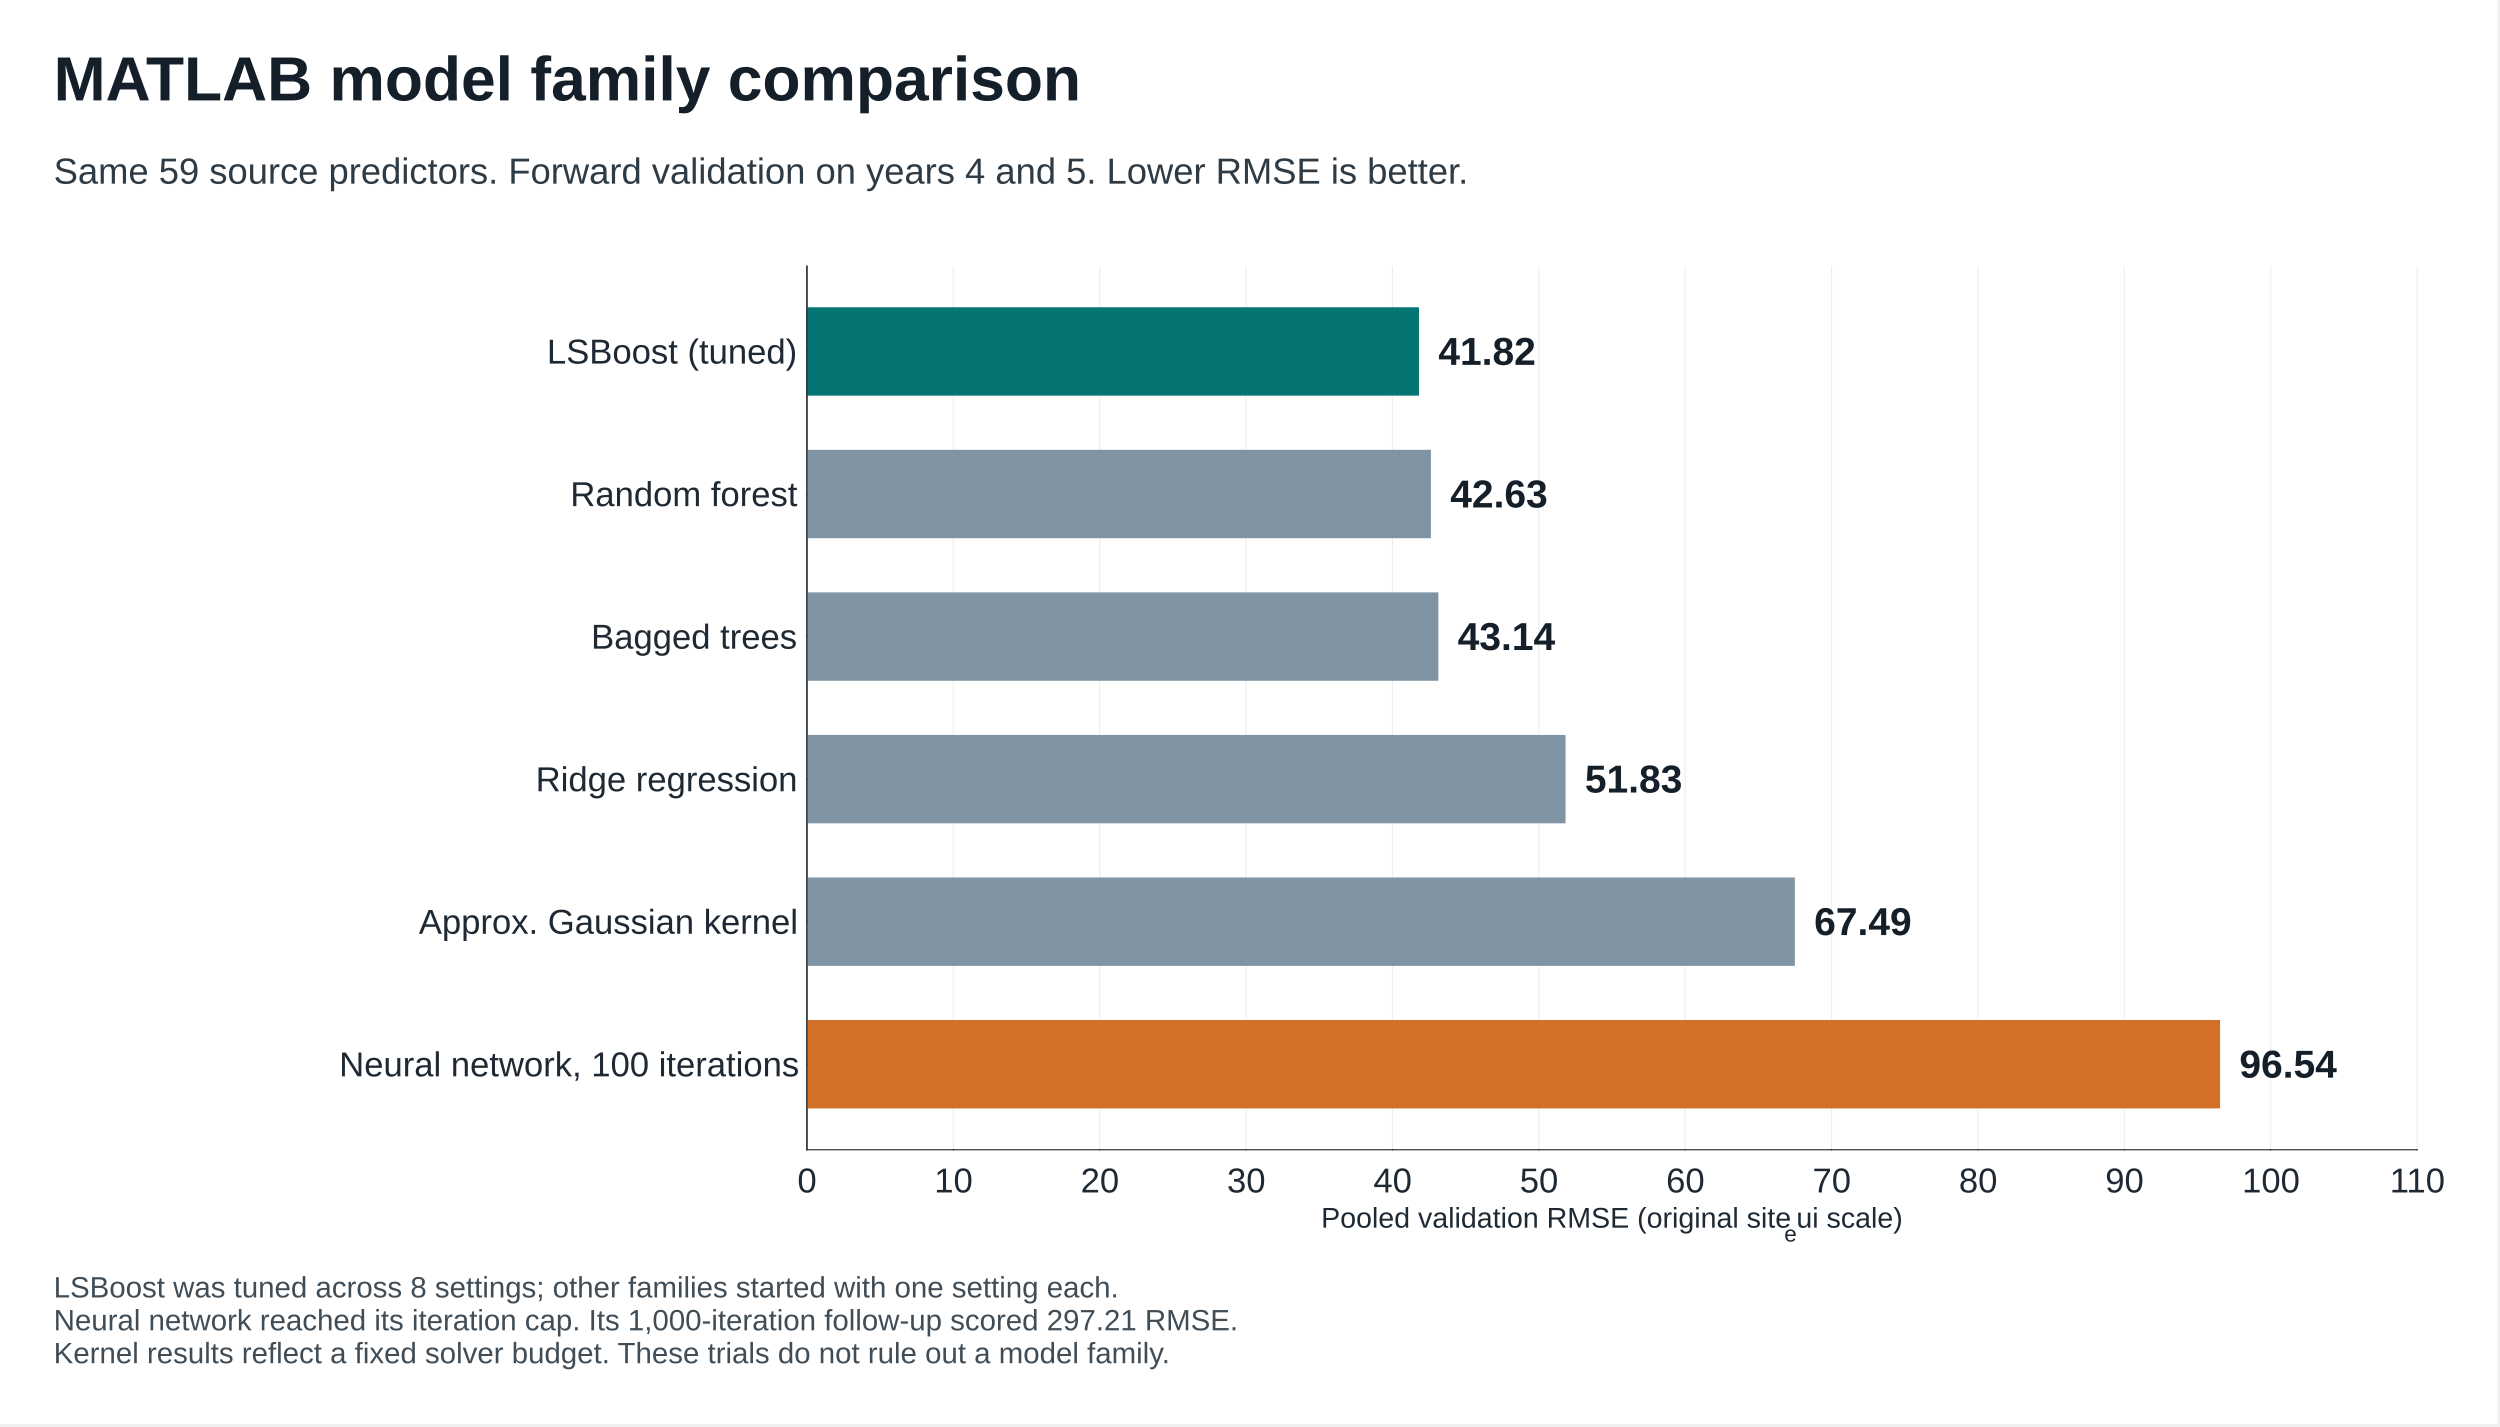
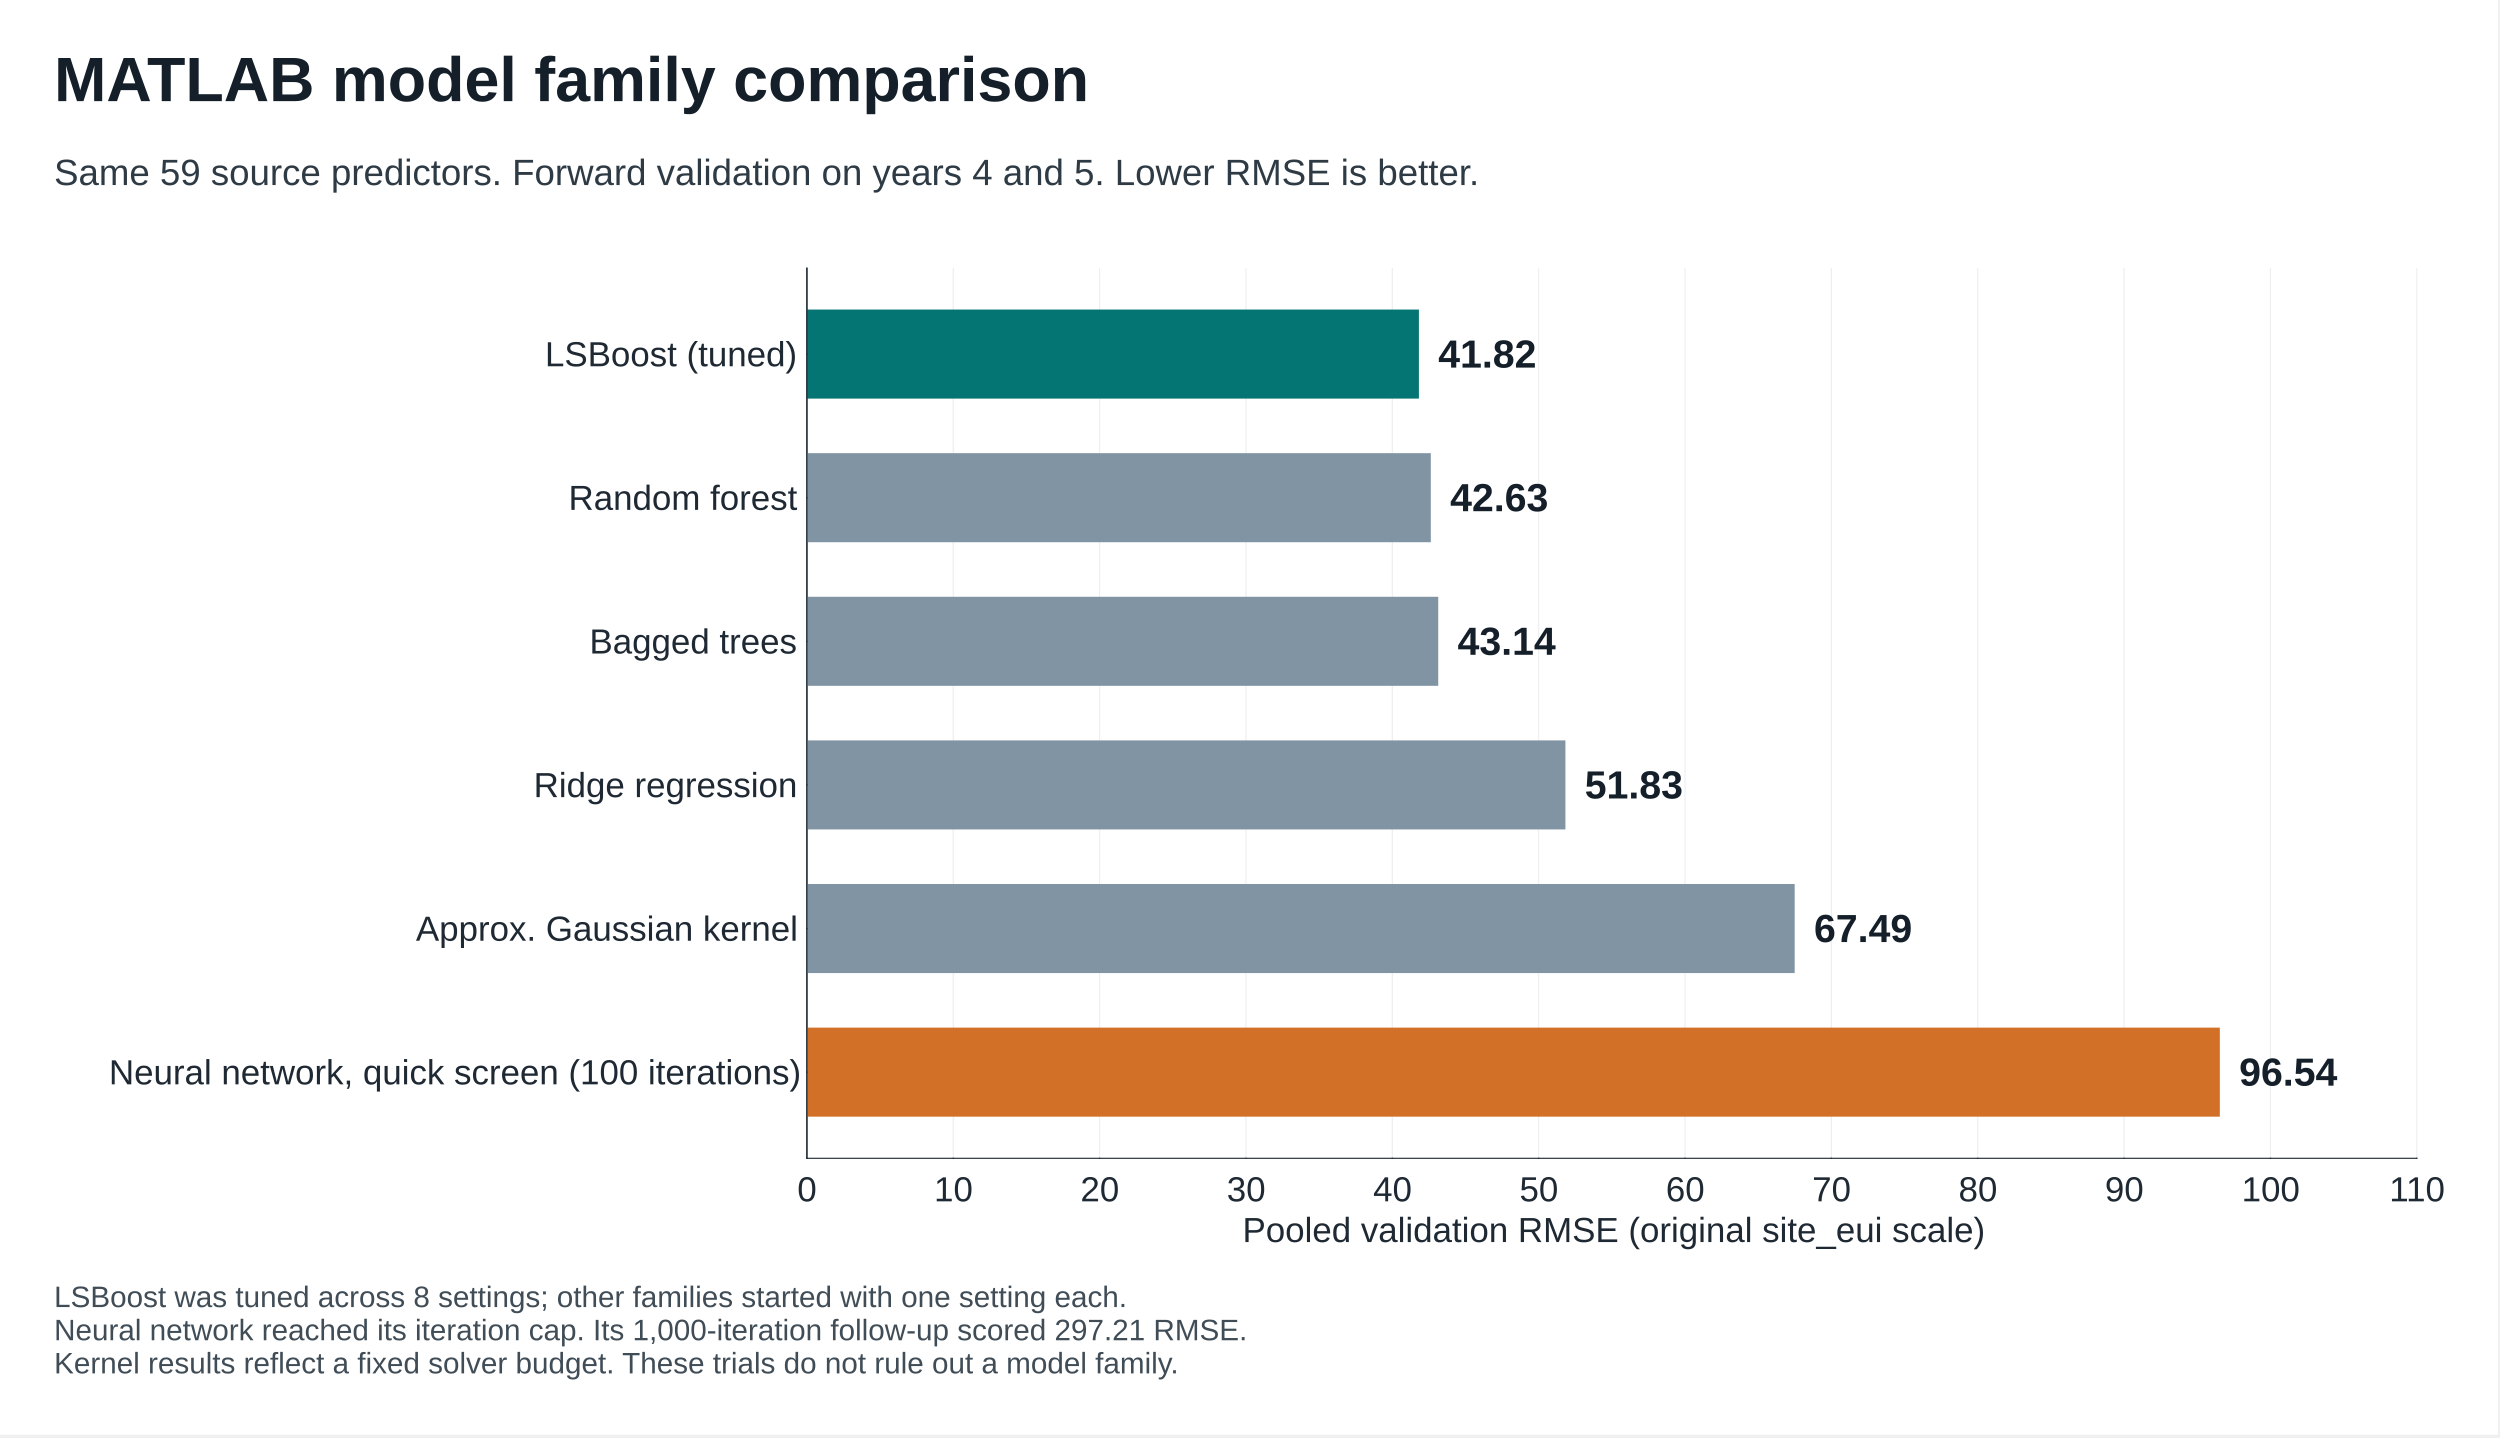
- <svg xmlns="http://www.w3.org/2000/svg" width="382.058mm" height="218.017mm" viewBox="0 0 1083 618" version="1.1">
+ <svg xmlns="http://www.w3.org/2000/svg" width="379.236mm" height="218.017mm" viewBox="0 0 1075 618" version="1.1">
  <defs>
</defs>
  <g fill="none" stroke="black" stroke-width="1" fill-rule="evenodd" stroke-linecap="square" stroke-linejoin="bevel">
-     <g fill="#ffffff" fill-opacity="1" stroke="none" transform="matrix(0.375,0,0,0.375,-34.0625,-3.67502)" font-family="Segoe UI" font-size="9" font-weight="400" font-style="normal">
-       <path vector-effect="none" fill-rule="evenodd" d="M89,8 L2976,8 L2976,1655 L89,1655 L89,8 Z " />
+     <g fill="#ffffff" fill-opacity="1" stroke="none" transform="matrix(0.375,0,0,0.375,-33.6575,-3.67502)" font-family="Segoe UI" font-size="9" font-weight="400" font-style="normal">
+       <path vector-effect="none" fill-rule="evenodd" d="M88,8 L2954,8 L2954,1655 L88,1655 L88,8 Z " />
    </g>
-     <g fill="#ffffff" fill-opacity="1" stroke="none" transform="matrix(3.75e-05,0,0,3.75e-05,-34.0625,-3.67502)" font-family="Segoe UI" font-size="9" font-weight="400" font-style="normal">
-       <path vector-effect="none" fill-rule="evenodd" d="M2.883e+07,3.17e+06 L1.023e+07,3.17e+06 L1.023e+07,1.338e+07 L2.883e+07,1.338e+07 L2.883e+07,3.17e+06 Z " />
+     <g fill="#ffffff" fill-opacity="1" stroke="none" transform="matrix(3.75e-05,0,0,3.75e-05,-33.6575,-3.67502)" font-family="Segoe UI" font-size="9" font-weight="400" font-style="normal">
+       <path vector-effect="none" fill-rule="evenodd" d="M2.861e+07,3.17e+06 L1.015e+07,3.17e+06 L1.015e+07,1.338e+07 L2.861e+07,1.338e+07 L2.861e+07,3.17e+06 Z " />
    </g>
-     <g fill="#73808c" fill-opacity="0.129" stroke="#73808c" stroke-opacity="0.129" stroke-width="1.333" stroke-linecap="butt" stroke-linejoin="round" transform="matrix(0.375,0,0,0.375,-34.0625,-3.67502)" font-family="Segoe UI" font-size="9" font-weight="400" font-style="normal">
-       <polyline fill="none" vector-effect="none" points="1023,1338 1023,317 " />
-       <polyline fill="none" vector-effect="none" points="1192.09,1338 1192.09,317 " />
-       <polyline fill="none" vector-effect="none" points="1361.18,1338 1361.18,317 " />
-       <polyline fill="none" vector-effect="none" points="1530.27,1338 1530.27,317 " />
-       <polyline fill="none" vector-effect="none" points="1699.36,1338 1699.36,317 " />
-       <polyline fill="none" vector-effect="none" points="1868.45,1338 1868.45,317 " />
-       <polyline fill="none" vector-effect="none" points="2037.55,1338 2037.55,317 " />
-       <polyline fill="none" vector-effect="none" points="2206.64,1338 2206.64,317 " />
-       <polyline fill="none" vector-effect="none" points="2375.73,1338 2375.73,317 " />
-       <polyline fill="none" vector-effect="none" points="2544.82,1338 2544.82,317 " />
-       <polyline fill="none" vector-effect="none" points="2713.91,1338 2713.91,317 " />
-       <polyline fill="none" vector-effect="none" points="2883,1338 2883,317 " />
+     <g fill="#73808c" fill-opacity="0.129" stroke="#73808c" stroke-opacity="0.129" stroke-width="1.333" stroke-linecap="butt" stroke-linejoin="round" transform="matrix(0.375,0,0,0.375,-33.6575,-3.67502)" font-family="Segoe UI" font-size="9" font-weight="400" font-style="normal">
+       <polyline fill="none" vector-effect="none" points="1015,1338 1015,317 " />
+       <polyline fill="none" vector-effect="none" points="1182.82,1338 1182.82,317 " />
+       <polyline fill="none" vector-effect="none" points="1350.64,1338 1350.64,317 " />
+       <polyline fill="none" vector-effect="none" points="1518.45,1338 1518.45,317 " />
+       <polyline fill="none" vector-effect="none" points="1686.27,1338 1686.27,317 " />
+       <polyline fill="none" vector-effect="none" points="1854.09,1338 1854.09,317 " />
+       <polyline fill="none" vector-effect="none" points="2021.91,1338 2021.91,317 " />
+       <polyline fill="none" vector-effect="none" points="2189.73,1338 2189.73,317 " />
+       <polyline fill="none" vector-effect="none" points="2357.55,1338 2357.55,317 " />
+       <polyline fill="none" vector-effect="none" points="2525.36,1338 2525.36,317 " />
+       <polyline fill="none" vector-effect="none" points="2693.18,1338 2693.18,317 " />
+       <polyline fill="none" vector-effect="none" points="2861,1338 2861,317 " />
    </g>
-     <g fill="#1f2933" fill-opacity="1" stroke="#1f2933" stroke-opacity="1" stroke-width="1.333" stroke-linecap="butt" stroke-linejoin="round" transform="matrix(0.375,0,0,0.375,-34.0625,-3.67502)" font-family="Segoe UI" font-size="9" font-weight="400" font-style="normal">
-       <polyline fill="none" vector-effect="none" points="1023,1338 1023,317 " />
+     <g fill="#1f2933" fill-opacity="1" stroke="#1f2933" stroke-opacity="1" stroke-width="1.333" stroke-linecap="butt" stroke-linejoin="round" transform="matrix(0.375,0,0,0.375,-33.6575,-3.67502)" font-family="Segoe UI" font-size="9" font-weight="400" font-style="normal">
+       <polyline fill="none" vector-effect="none" points="1015,1338 1015,317 " />
    </g>
-     <g fill="#057573" fill-opacity="1" stroke="none" transform="matrix(3.75e-05,0,0,3.75e-05,-34.0625,-3.67502)" font-family="Segoe UI" font-size="9" font-weight="400" font-style="normal">
-       <path vector-effect="none" fill-rule="evenodd" d="M1.7301e+07,3.64756e+06 L1.023e+07,3.64756e+06 L1.023e+07,4.66856e+06 L1.7301e+07,4.66856e+06 L1.7301e+07,3.64756e+06 Z " />
+     <g fill="#057573" fill-opacity="1" stroke="none" transform="matrix(3.75e-05,0,0,3.75e-05,-33.6575,-3.67502)" font-family="Segoe UI" font-size="9" font-weight="400" font-style="normal">
+       <path vector-effect="none" fill-rule="evenodd" d="M1.71677e+07,3.64756e+06 L1.015e+07,3.64756e+06 L1.015e+07,4.66856e+06 L1.71677e+07,4.66856e+06 L1.71677e+07,3.64756e+06 Z " />
    </g>
-     <g fill="#8094a3" fill-opacity="1" stroke="none" transform="matrix(3.75e-05,0,0,3.75e-05,-34.0625,-3.67502)" font-family="Segoe UI" font-size="9" font-weight="400" font-style="normal">
-       <path vector-effect="none" fill-rule="evenodd" d="M1.74384e+07,5.29434e+06 L1.023e+07,5.29434e+06 L1.023e+07,6.31534e+06 L1.74384e+07,6.31534e+06 L1.74384e+07,5.29434e+06 Z " />
+     <g fill="#8094a3" fill-opacity="1" stroke="none" transform="matrix(3.75e-05,0,0,3.75e-05,-33.6575,-3.67502)" font-family="Segoe UI" font-size="9" font-weight="400" font-style="normal">
+       <path vector-effect="none" fill-rule="evenodd" d="M1.73041e+07,5.29434e+06 L1.015e+07,5.29434e+06 L1.015e+07,6.31534e+06 L1.73041e+07,6.31534e+06 L1.73041e+07,5.29434e+06 Z " />
    </g>
-     <g fill="#8094a3" fill-opacity="1" stroke="none" transform="matrix(3.75e-05,0,0,3.75e-05,-34.0625,-3.67502)" font-family="Segoe UI" font-size="9" font-weight="400" font-style="normal">
-       <path vector-effect="none" fill-rule="evenodd" d="M1.75242e+07,6.94111e+06 L1.023e+07,6.94111e+06 L1.023e+07,7.96211e+06 L1.75242e+07,7.96211e+06 L1.75242e+07,6.94111e+06 Z " />
+     <g fill="#8094a3" fill-opacity="1" stroke="none" transform="matrix(3.75e-05,0,0,3.75e-05,-33.6575,-3.67502)" font-family="Segoe UI" font-size="9" font-weight="400" font-style="normal">
+       <path vector-effect="none" fill-rule="evenodd" d="M1.73893e+07,6.94111e+06 L1.015e+07,6.94111e+06 L1.015e+07,7.96211e+06 L1.73893e+07,7.96211e+06 L1.73893e+07,6.94111e+06 Z " />
    </g>
-     <g fill="#8094a3" fill-opacity="1" stroke="none" transform="matrix(3.75e-05,0,0,3.75e-05,-34.0625,-3.67502)" font-family="Segoe UI" font-size="9" font-weight="400" font-style="normal">
-       <path vector-effect="none" fill-rule="evenodd" d="M1.89937e+07,8.58789e+06 L1.023e+07,8.58789e+06 L1.023e+07,9.60889e+06 L1.89937e+07,9.60889e+06 L1.89937e+07,8.58789e+06 Z " />
+     <g fill="#8094a3" fill-opacity="1" stroke="none" transform="matrix(3.75e-05,0,0,3.75e-05,-33.6575,-3.67502)" font-family="Segoe UI" font-size="9" font-weight="400" font-style="normal">
+       <path vector-effect="none" fill-rule="evenodd" d="M1.88477e+07,8.58789e+06 L1.015e+07,8.58789e+06 L1.015e+07,9.60889e+06 L1.88477e+07,9.60889e+06 L1.88477e+07,8.58789e+06 Z " />
    </g>
-     <g fill="#8094a3" fill-opacity="1" stroke="none" transform="matrix(3.75e-05,0,0,3.75e-05,-34.0625,-3.67502)" font-family="Segoe UI" font-size="9" font-weight="400" font-style="normal">
-       <path vector-effect="none" fill-rule="evenodd" d="M2.16424e+07,1.02347e+07 L1.023e+07,1.02347e+07 L1.023e+07,1.12557e+07 L2.16424e+07,1.12557e+07 L2.16424e+07,1.02347e+07 Z " />
+     <g fill="#8094a3" fill-opacity="1" stroke="none" transform="matrix(3.75e-05,0,0,3.75e-05,-33.6575,-3.67502)" font-family="Segoe UI" font-size="9" font-weight="400" font-style="normal">
+       <path vector-effect="none" fill-rule="evenodd" d="M2.14765e+07,1.02347e+07 L1.015e+07,1.02347e+07 L1.015e+07,1.12557e+07 L2.14765e+07,1.12557e+07 L2.14765e+07,1.02347e+07 Z " />
    </g>
-     <g fill="#d17026" fill-opacity="1" stroke="none" transform="matrix(3.75e-05,0,0,3.75e-05,-34.0625,-3.67502)" font-family="Segoe UI" font-size="9" font-weight="400" font-style="normal">
-       <path vector-effect="none" fill-rule="evenodd" d="M2.65545e+07,1.18814e+07 L1.023e+07,1.18814e+07 L1.023e+07,1.29024e+07 L2.65545e+07,1.29024e+07 L2.65545e+07,1.18814e+07 Z " />
+     <g fill="#d17026" fill-opacity="1" stroke="none" transform="matrix(3.75e-05,0,0,3.75e-05,-33.6575,-3.67502)" font-family="Segoe UI" font-size="9" font-weight="400" font-style="normal">
+       <path vector-effect="none" fill-rule="evenodd" d="M2.63516e+07,1.18814e+07 L1.015e+07,1.18814e+07 L1.015e+07,1.29024e+07 L2.63516e+07,1.29024e+07 L2.63516e+07,1.18814e+07 Z " />
    </g>
-     <g fill="#141f29" fill-opacity="1" stroke="#141f29" stroke-opacity="1" stroke-width="1" stroke-linecap="square" stroke-linejoin="bevel" transform="matrix(0.375,0,0,0.375,623.093,158.065)" font-family="Arial" font-size="45" font-weight="700" font-style="normal">
+     <g fill="#141f29" fill-opacity="1" stroke="#141f29" stroke-opacity="1" stroke-width="1" stroke-linecap="square" stroke-linejoin="bevel" transform="matrix(0.375,0,0,0.375,618.44,158.065)" font-family="Arial" font-size="45" font-weight="700" font-style="normal">
      <text fill="#141f29" fill-opacity="1" stroke="none" xml:space="preserve" x="0" y="0" font-family="Arial" font-size="45" font-weight="700" font-style="normal">41.82</text>
    </g>
-     <g fill="#141f29" fill-opacity="1" stroke="#141f29" stroke-opacity="1" stroke-width="1" stroke-linecap="square" stroke-linejoin="bevel" transform="matrix(0.375,0,0,0.375,628.247,219.819)" font-family="Arial" font-size="45" font-weight="700" font-style="normal">
+     <g fill="#141f29" fill-opacity="1" stroke="#141f29" stroke-opacity="1" stroke-width="1" stroke-linecap="square" stroke-linejoin="bevel" transform="matrix(0.375,0,0,0.375,623.554,219.819)" font-family="Arial" font-size="45" font-weight="700" font-style="normal">
      <text fill="#141f29" fill-opacity="1" stroke="none" xml:space="preserve" x="0" y="0" font-family="Arial" font-size="45" font-weight="700" font-style="normal">42.63</text>
    </g>
-     <g fill="#141f29" fill-opacity="1" stroke="#141f29" stroke-opacity="1" stroke-width="1" stroke-linecap="square" stroke-linejoin="bevel" transform="matrix(0.375,0,0,0.375,631.465,281.573)" font-family="Arial" font-size="45" font-weight="700" font-style="normal">
+     <g fill="#141f29" fill-opacity="1" stroke="#141f29" stroke-opacity="1" stroke-width="1" stroke-linecap="square" stroke-linejoin="bevel" transform="matrix(0.375,0,0,0.375,626.748,281.573)" font-family="Arial" font-size="45" font-weight="700" font-style="normal">
      <text fill="#141f29" fill-opacity="1" stroke="none" xml:space="preserve" x="0" y="0" font-family="Arial" font-size="45" font-weight="700" font-style="normal">43.14</text>
    </g>
-     <g fill="#141f29" fill-opacity="1" stroke="#141f29" stroke-opacity="1" stroke-width="1" stroke-linecap="square" stroke-linejoin="bevel" transform="matrix(0.375,0,0,0.375,686.569,343.327)" font-family="Arial" font-size="45" font-weight="700" font-style="normal">
+     <g fill="#141f29" fill-opacity="1" stroke="#141f29" stroke-opacity="1" stroke-width="1" stroke-linecap="square" stroke-linejoin="bevel" transform="matrix(0.375,0,0,0.375,681.438,343.327)" font-family="Arial" font-size="45" font-weight="700" font-style="normal">
      <text fill="#141f29" fill-opacity="1" stroke="none" xml:space="preserve" x="0" y="0" font-family="Arial" font-size="45" font-weight="700" font-style="normal">51.83</text>
    </g>
-     <g fill="#141f29" fill-opacity="1" stroke="#141f29" stroke-opacity="1" stroke-width="1" stroke-linecap="square" stroke-linejoin="bevel" transform="matrix(0.375,0,0,0.375,785.897,405.081)" font-family="Arial" font-size="45" font-weight="700" font-style="normal">
+     <g fill="#141f29" fill-opacity="1" stroke="#141f29" stroke-opacity="1" stroke-width="1" stroke-linecap="square" stroke-linejoin="bevel" transform="matrix(0.375,0,0,0.375,780.017,405.081)" font-family="Arial" font-size="45" font-weight="700" font-style="normal">
      <text fill="#141f29" fill-opacity="1" stroke="none" xml:space="preserve" x="0" y="0" font-family="Arial" font-size="45" font-weight="700" font-style="normal">67.49</text>
    </g>
-     <g fill="#141f29" fill-opacity="1" stroke="#141f29" stroke-opacity="1" stroke-width="1" stroke-linecap="square" stroke-linejoin="bevel" transform="matrix(0.375,0,0,0.375,970.101,466.835)" font-family="Arial" font-size="45" font-weight="700" font-style="normal">
+     <g fill="#141f29" fill-opacity="1" stroke="#141f29" stroke-opacity="1" stroke-width="1" stroke-linecap="square" stroke-linejoin="bevel" transform="matrix(0.375,0,0,0.375,962.835,466.835)" font-family="Arial" font-size="45" font-weight="700" font-style="normal">
      <text fill="#141f29" fill-opacity="1" stroke="none" xml:space="preserve" x="0" y="0" font-family="Arial" font-size="45" font-weight="700" font-style="normal">96.54</text>
    </g>
-     <g fill="#1f2933" fill-opacity="1" stroke="#1f2933" stroke-opacity="1" stroke-width="1" stroke-linecap="square" stroke-linejoin="bevel" transform="matrix(0.375,0,0,0.375,572.312,531.825)" font-family="Arial" font-size="33" font-weight="400" font-style="normal">
-       <text fill="#1f2933" fill-opacity="1" stroke="none" xml:space="preserve" x="0" y="0" font-family="Arial" font-size="33" font-weight="400" font-style="normal">Pooled validation RMSE (original site</text>
+     <g fill="#1f2933" fill-opacity="1" stroke="#1f2933" stroke-opacity="1" stroke-width="1" stroke-linecap="square" stroke-linejoin="bevel" transform="matrix(0.375,0,0,0.375,534.28,534.075)" font-family="Arial" font-size="40" font-weight="400" font-style="normal">
+       <text fill="#1f2933" fill-opacity="1" stroke="none" xml:space="preserve" x="0" y="0" font-family="Arial" font-size="40" font-weight="400" font-style="normal">Pooled validation RMSE (original site_eui scale)</text>
    </g>
-     <g fill="#1f2933" fill-opacity="1" stroke="#1f2933" stroke-opacity="1" stroke-width="1" stroke-linecap="square" stroke-linejoin="bevel" transform="matrix(0.375,0,0,0.375,772.937,537.825)" font-family="Arial" font-size="26" font-weight="400" font-style="normal">
-       <text fill="#1f2933" fill-opacity="1" stroke="none" xml:space="preserve" x="0" y="0" font-family="Arial" font-size="26" font-weight="400" font-style="normal">e</text>
+     <g fill="#1f2933" fill-opacity="1" stroke="#1f2933" stroke-opacity="1" stroke-width="1.333" stroke-linecap="square" stroke-linejoin="round" transform="matrix(0.375,0,0,0.375,-33.6575,-3.67502)" font-family="Arial" font-size="40" font-weight="400" font-style="normal">
+       <polyline fill="none" vector-effect="none" points="1015,1338 2861,1338 " />
    </g>
-     <g fill="#1f2933" fill-opacity="1" stroke="#1f2933" stroke-opacity="1" stroke-width="1" stroke-linecap="square" stroke-linejoin="bevel" transform="matrix(0.375,0,0,0.375,778.187,531.825)" font-family="Arial" font-size="33" font-weight="400" font-style="normal">
-       <text fill="#1f2933" fill-opacity="1" stroke="none" xml:space="preserve" x="0" y="0" font-family="Arial" font-size="33" font-weight="400" font-style="normal">ui scale)</text>
+     <g fill="#1f2933" fill-opacity="1" stroke="none" transform="matrix(0.375,0,0,0.375,-33.6575,-3.67502)" font-family="Arial" font-size="40" font-weight="400" font-style="normal">
+       <path vector-effect="none" fill-rule="evenodd" d="M1014.33,1337.33 L1015.67,1337.33 L1015.67,1338.67 L1014.33,1338.67 L1014.33,1337.33 Z " />
    </g>
-     <g fill="#1f2933" fill-opacity="1" stroke="#1f2933" stroke-opacity="1" stroke-width="1.333" stroke-linecap="square" stroke-linejoin="round" transform="matrix(0.375,0,0,0.375,-34.0625,-3.67502)" font-family="Arial" font-size="33" font-weight="400" font-style="normal">
-       <polyline fill="none" vector-effect="none" points="1023,1338 2883,1338 " />
+     <g fill="#1f2933" fill-opacity="1" stroke="none" transform="matrix(0.375,0,0,0.375,-33.6575,-3.67502)" font-family="Arial" font-size="40" font-weight="400" font-style="normal">
+       <path vector-effect="none" fill-rule="evenodd" d="M1182.15,1337.33 L1183.48,1337.33 L1183.48,1338.67 L1182.15,1338.67 L1182.15,1337.33 Z " />
    </g>
-     <g fill="#1f2933" fill-opacity="1" stroke="none" transform="matrix(0.375,0,0,0.375,-34.0625,-3.67502)" font-family="Arial" font-size="33" font-weight="400" font-style="normal">
-       <path vector-effect="none" fill-rule="evenodd" d="M1022.33,1337.33 L1023.67,1337.33 L1023.67,1338.67 L1022.33,1338.67 L1022.33,1337.33 Z " />
+     <g fill="#1f2933" fill-opacity="1" stroke="none" transform="matrix(0.375,0,0,0.375,-33.6575,-3.67502)" font-family="Arial" font-size="40" font-weight="400" font-style="normal">
+       <path vector-effect="none" fill-rule="evenodd" d="M1349.97,1337.33 L1351.3,1337.33 L1351.3,1338.67 L1349.97,1338.67 L1349.97,1337.33 Z " />
    </g>
-     <g fill="#1f2933" fill-opacity="1" stroke="none" transform="matrix(0.375,0,0,0.375,-34.0625,-3.67502)" font-family="Arial" font-size="33" font-weight="400" font-style="normal">
-       <path vector-effect="none" fill-rule="evenodd" d="M1191.42,1337.33 L1192.76,1337.33 L1192.76,1338.67 L1191.42,1338.67 L1191.42,1337.33 Z " />
+     <g fill="#1f2933" fill-opacity="1" stroke="none" transform="matrix(0.375,0,0,0.375,-33.6575,-3.67502)" font-family="Arial" font-size="40" font-weight="400" font-style="normal">
+       <path vector-effect="none" fill-rule="evenodd" d="M1517.79,1337.33 L1519.12,1337.33 L1519.12,1338.67 L1517.79,1338.67 L1517.79,1337.33 Z " />
    </g>
-     <g fill="#1f2933" fill-opacity="1" stroke="none" transform="matrix(0.375,0,0,0.375,-34.0625,-3.67502)" font-family="Arial" font-size="33" font-weight="400" font-style="normal">
-       <path vector-effect="none" fill-rule="evenodd" d="M1360.52,1337.33 L1361.85,1337.33 L1361.85,1338.67 L1360.52,1338.67 L1360.52,1337.33 Z " />
+     <g fill="#1f2933" fill-opacity="1" stroke="none" transform="matrix(0.375,0,0,0.375,-33.6575,-3.67502)" font-family="Arial" font-size="40" font-weight="400" font-style="normal">
+       <path vector-effect="none" fill-rule="evenodd" d="M1685.61,1337.33 L1686.94,1337.33 L1686.94,1338.67 L1685.61,1338.67 L1685.61,1337.33 Z " />
    </g>
-     <g fill="#1f2933" fill-opacity="1" stroke="none" transform="matrix(0.375,0,0,0.375,-34.0625,-3.67502)" font-family="Arial" font-size="33" font-weight="400" font-style="normal">
-       <path vector-effect="none" fill-rule="evenodd" d="M1529.61,1337.33 L1530.94,1337.33 L1530.94,1338.67 L1529.61,1338.67 L1529.61,1337.33 Z " />
+     <g fill="#1f2933" fill-opacity="1" stroke="none" transform="matrix(0.375,0,0,0.375,-33.6575,-3.67502)" font-family="Arial" font-size="40" font-weight="400" font-style="normal">
+       <path vector-effect="none" fill-rule="evenodd" d="M1853.42,1337.33 L1854.76,1337.33 L1854.76,1338.67 L1853.42,1338.67 L1853.42,1337.33 Z " />
    </g>
-     <g fill="#1f2933" fill-opacity="1" stroke="none" transform="matrix(0.375,0,0,0.375,-34.0625,-3.67502)" font-family="Arial" font-size="33" font-weight="400" font-style="normal">
-       <path vector-effect="none" fill-rule="evenodd" d="M1698.7,1337.33 L1700.03,1337.33 L1700.03,1338.67 L1698.7,1338.67 L1698.7,1337.33 Z " />
+     <g fill="#1f2933" fill-opacity="1" stroke="none" transform="matrix(0.375,0,0,0.375,-33.6575,-3.67502)" font-family="Arial" font-size="40" font-weight="400" font-style="normal">
+       <path vector-effect="none" fill-rule="evenodd" d="M2021.24,1337.33 L2022.58,1337.33 L2022.58,1338.67 L2021.24,1338.67 L2021.24,1337.33 Z " />
    </g>
-     <g fill="#1f2933" fill-opacity="1" stroke="none" transform="matrix(0.375,0,0,0.375,-34.0625,-3.67502)" font-family="Arial" font-size="33" font-weight="400" font-style="normal">
-       <path vector-effect="none" fill-rule="evenodd" d="M1867.79,1337.33 L1869.12,1337.33 L1869.12,1338.67 L1867.79,1338.67 L1867.79,1337.33 Z " />
+     <g fill="#1f2933" fill-opacity="1" stroke="none" transform="matrix(0.375,0,0,0.375,-33.6575,-3.67502)" font-family="Arial" font-size="40" font-weight="400" font-style="normal">
+       <path vector-effect="none" fill-rule="evenodd" d="M2189.06,1337.33 L2190.39,1337.33 L2190.39,1338.67 L2189.06,1338.67 L2189.06,1337.33 Z " />
    </g>
-     <g fill="#1f2933" fill-opacity="1" stroke="none" transform="matrix(0.375,0,0,0.375,-34.0625,-3.67502)" font-family="Arial" font-size="33" font-weight="400" font-style="normal">
-       <path vector-effect="none" fill-rule="evenodd" d="M2036.88,1337.33 L2038.21,1337.33 L2038.21,1338.67 L2036.88,1338.67 L2036.88,1337.33 Z " />
+     <g fill="#1f2933" fill-opacity="1" stroke="none" transform="matrix(0.375,0,0,0.375,-33.6575,-3.67502)" font-family="Arial" font-size="40" font-weight="400" font-style="normal">
+       <path vector-effect="none" fill-rule="evenodd" d="M2356.88,1337.33 L2358.21,1337.33 L2358.21,1338.67 L2356.88,1338.67 L2356.88,1337.33 Z " />
    </g>
-     <g fill="#1f2933" fill-opacity="1" stroke="none" transform="matrix(0.375,0,0,0.375,-34.0625,-3.67502)" font-family="Arial" font-size="33" font-weight="400" font-style="normal">
-       <path vector-effect="none" fill-rule="evenodd" d="M2205.97,1337.33 L2207.3,1337.33 L2207.3,1338.67 L2205.97,1338.67 L2205.97,1337.33 Z " />
+     <g fill="#1f2933" fill-opacity="1" stroke="none" transform="matrix(0.375,0,0,0.375,-33.6575,-3.67502)" font-family="Arial" font-size="40" font-weight="400" font-style="normal">
+       <path vector-effect="none" fill-rule="evenodd" d="M2524.7,1337.33 L2526.03,1337.33 L2526.03,1338.67 L2524.7,1338.67 L2524.7,1337.33 Z " />
    </g>
-     <g fill="#1f2933" fill-opacity="1" stroke="none" transform="matrix(0.375,0,0,0.375,-34.0625,-3.67502)" font-family="Arial" font-size="33" font-weight="400" font-style="normal">
-       <path vector-effect="none" fill-rule="evenodd" d="M2375.06,1337.33 L2376.39,1337.33 L2376.39,1338.67 L2375.06,1338.67 L2375.06,1337.33 Z " />
+     <g fill="#1f2933" fill-opacity="1" stroke="none" transform="matrix(0.375,0,0,0.375,-33.6575,-3.67502)" font-family="Arial" font-size="40" font-weight="400" font-style="normal">
+       <path vector-effect="none" fill-rule="evenodd" d="M2692.52,1337.33 L2693.85,1337.33 L2693.85,1338.67 L2692.52,1338.67 L2692.52,1337.33 Z " />
    </g>
-     <g fill="#1f2933" fill-opacity="1" stroke="none" transform="matrix(0.375,0,0,0.375,-34.0625,-3.67502)" font-family="Arial" font-size="33" font-weight="400" font-style="normal">
-       <path vector-effect="none" fill-rule="evenodd" d="M2544.15,1337.33 L2545.48,1337.33 L2545.48,1338.67 L2544.15,1338.67 L2544.15,1337.33 Z " />
+     <g fill="#1f2933" fill-opacity="1" stroke="none" transform="matrix(0.375,0,0,0.375,-33.6575,-3.67502)" font-family="Arial" font-size="40" font-weight="400" font-style="normal">
+       <path vector-effect="none" fill-rule="evenodd" d="M2860.33,1337.33 L2861.67,1337.33 L2861.67,1338.67 L2860.33,1338.67 L2860.33,1337.33 Z " />
    </g>
-     <g fill="#1f2933" fill-opacity="1" stroke="none" transform="matrix(0.375,0,0,0.375,-34.0625,-3.67502)" font-family="Arial" font-size="33" font-weight="400" font-style="normal">
-       <path vector-effect="none" fill-rule="evenodd" d="M2713.24,1337.33 L2714.58,1337.33 L2714.58,1338.67 L2713.24,1338.67 L2713.24,1337.33 Z " />
-     </g>
-     <g fill="#1f2933" fill-opacity="1" stroke="none" transform="matrix(0.375,0,0,0.375,-34.0625,-3.67502)" font-family="Arial" font-size="33" font-weight="400" font-style="normal">
-       <path vector-effect="none" fill-rule="evenodd" d="M2882.33,1337.33 L2883.67,1337.33 L2883.67,1338.67 L2882.33,1338.67 L2882.33,1337.33 Z " />
-     </g>
-     <g fill="#1f2933" fill-opacity="1" stroke="#1f2933" stroke-opacity="1" stroke-width="1" stroke-linecap="square" stroke-linejoin="bevel" transform="matrix(0.375,0,0,0.375,345.437,516.575)" font-family="Arial" font-size="40" font-weight="400" font-style="normal">
+     <g fill="#1f2933" fill-opacity="1" stroke="#1f2933" stroke-opacity="1" stroke-width="1" stroke-linecap="square" stroke-linejoin="bevel" transform="matrix(0.375,0,0,0.375,342.842,516.575)" font-family="Arial" font-size="40" font-weight="400" font-style="normal">
      <text fill="#1f2933" fill-opacity="1" stroke="none" xml:space="preserve" x="0" y="0" font-family="Arial" font-size="40" font-weight="400" font-style="normal">0</text>
    </g>
-     <g fill="#1f2933" fill-opacity="1" stroke="#1f2933" stroke-opacity="1" stroke-width="1" stroke-linecap="square" stroke-linejoin="bevel" transform="matrix(0.375,0,0,0.375,404.722,516.575)" font-family="Arial" font-size="40" font-weight="400" font-style="normal">
+     <g fill="#1f2933" fill-opacity="1" stroke="#1f2933" stroke-opacity="1" stroke-width="1" stroke-linecap="square" stroke-linejoin="bevel" transform="matrix(0.375,0,0,0.375,401.649,516.575)" font-family="Arial" font-size="40" font-weight="400" font-style="normal">
      <text fill="#1f2933" fill-opacity="1" stroke="none" xml:space="preserve" x="0" y="0" font-family="Arial" font-size="40" font-weight="400" font-style="normal">10</text>
    </g>
-     <g fill="#1f2933" fill-opacity="1" stroke="#1f2933" stroke-opacity="1" stroke-width="1" stroke-linecap="square" stroke-linejoin="bevel" transform="matrix(0.375,0,0,0.375,468.131,516.575)" font-family="Arial" font-size="40" font-weight="400" font-style="normal">
+     <g fill="#1f2933" fill-opacity="1" stroke="#1f2933" stroke-opacity="1" stroke-width="1" stroke-linecap="square" stroke-linejoin="bevel" transform="matrix(0.375,0,0,0.375,464.581,516.575)" font-family="Arial" font-size="40" font-weight="400" font-style="normal">
      <text fill="#1f2933" fill-opacity="1" stroke="none" xml:space="preserve" x="0" y="0" font-family="Arial" font-size="40" font-weight="400" font-style="normal">20</text>
    </g>
-     <g fill="#1f2933" fill-opacity="1" stroke="#1f2933" stroke-opacity="1" stroke-width="1" stroke-linecap="square" stroke-linejoin="bevel" transform="matrix(0.375,0,0,0.375,531.54,516.575)" font-family="Arial" font-size="40" font-weight="400" font-style="normal">
+     <g fill="#1f2933" fill-opacity="1" stroke="#1f2933" stroke-opacity="1" stroke-width="1" stroke-linecap="square" stroke-linejoin="bevel" transform="matrix(0.375,0,0,0.375,527.513,516.575)" font-family="Arial" font-size="40" font-weight="400" font-style="normal">
      <text fill="#1f2933" fill-opacity="1" stroke="none" xml:space="preserve" x="0" y="0" font-family="Arial" font-size="40" font-weight="400" font-style="normal">30</text>
    </g>
-     <g fill="#1f2933" fill-opacity="1" stroke="#1f2933" stroke-opacity="1" stroke-width="1" stroke-linecap="square" stroke-linejoin="bevel" transform="matrix(0.375,0,0,0.375,594.949,516.575)" font-family="Arial" font-size="40" font-weight="400" font-style="normal">
+     <g fill="#1f2933" fill-opacity="1" stroke="#1f2933" stroke-opacity="1" stroke-width="1" stroke-linecap="square" stroke-linejoin="bevel" transform="matrix(0.375,0,0,0.375,590.445,516.575)" font-family="Arial" font-size="40" font-weight="400" font-style="normal">
      <text fill="#1f2933" fill-opacity="1" stroke="none" xml:space="preserve" x="0" y="0" font-family="Arial" font-size="40" font-weight="400" font-style="normal">40</text>
    </g>
-     <g fill="#1f2933" fill-opacity="1" stroke="#1f2933" stroke-opacity="1" stroke-width="1" stroke-linecap="square" stroke-linejoin="bevel" transform="matrix(0.375,0,0,0.375,658.358,516.575)" font-family="Arial" font-size="40" font-weight="400" font-style="normal">
+     <g fill="#1f2933" fill-opacity="1" stroke="#1f2933" stroke-opacity="1" stroke-width="1" stroke-linecap="square" stroke-linejoin="bevel" transform="matrix(0.375,0,0,0.375,653.377,516.575)" font-family="Arial" font-size="40" font-weight="400" font-style="normal">
      <text fill="#1f2933" fill-opacity="1" stroke="none" xml:space="preserve" x="0" y="0" font-family="Arial" font-size="40" font-weight="400" font-style="normal">50</text>
    </g>
-     <g fill="#1f2933" fill-opacity="1" stroke="#1f2933" stroke-opacity="1" stroke-width="1" stroke-linecap="square" stroke-linejoin="bevel" transform="matrix(0.375,0,0,0.375,721.767,516.575)" font-family="Arial" font-size="40" font-weight="400" font-style="normal">
+     <g fill="#1f2933" fill-opacity="1" stroke="#1f2933" stroke-opacity="1" stroke-width="1" stroke-linecap="square" stroke-linejoin="bevel" transform="matrix(0.375,0,0,0.375,716.308,516.575)" font-family="Arial" font-size="40" font-weight="400" font-style="normal">
      <text fill="#1f2933" fill-opacity="1" stroke="none" xml:space="preserve" x="0" y="0" font-family="Arial" font-size="40" font-weight="400" font-style="normal">60</text>
    </g>
-     <g fill="#1f2933" fill-opacity="1" stroke="#1f2933" stroke-opacity="1" stroke-width="1" stroke-linecap="square" stroke-linejoin="bevel" transform="matrix(0.375,0,0,0.375,785.176,516.575)" font-family="Arial" font-size="40" font-weight="400" font-style="normal">
+     <g fill="#1f2933" fill-opacity="1" stroke="#1f2933" stroke-opacity="1" stroke-width="1" stroke-linecap="square" stroke-linejoin="bevel" transform="matrix(0.375,0,0,0.375,779.24,516.575)" font-family="Arial" font-size="40" font-weight="400" font-style="normal">
      <text fill="#1f2933" fill-opacity="1" stroke="none" xml:space="preserve" x="0" y="0" font-family="Arial" font-size="40" font-weight="400" font-style="normal">70</text>
    </g>
-     <g fill="#1f2933" fill-opacity="1" stroke="#1f2933" stroke-opacity="1" stroke-width="1" stroke-linecap="square" stroke-linejoin="bevel" transform="matrix(0.375,0,0,0.375,848.585,516.575)" font-family="Arial" font-size="40" font-weight="400" font-style="normal">
+     <g fill="#1f2933" fill-opacity="1" stroke="#1f2933" stroke-opacity="1" stroke-width="1" stroke-linecap="square" stroke-linejoin="bevel" transform="matrix(0.375,0,0,0.375,842.172,516.575)" font-family="Arial" font-size="40" font-weight="400" font-style="normal">
      <text fill="#1f2933" fill-opacity="1" stroke="none" xml:space="preserve" x="0" y="0" font-family="Arial" font-size="40" font-weight="400" font-style="normal">80</text>
    </g>
-     <g fill="#1f2933" fill-opacity="1" stroke="#1f2933" stroke-opacity="1" stroke-width="1" stroke-linecap="square" stroke-linejoin="bevel" transform="matrix(0.375,0,0,0.375,911.994,516.575)" font-family="Arial" font-size="40" font-weight="400" font-style="normal">
+     <g fill="#1f2933" fill-opacity="1" stroke="#1f2933" stroke-opacity="1" stroke-width="1" stroke-linecap="square" stroke-linejoin="bevel" transform="matrix(0.375,0,0,0.375,905.104,516.575)" font-family="Arial" font-size="40" font-weight="400" font-style="normal">
      <text fill="#1f2933" fill-opacity="1" stroke="none" xml:space="preserve" x="0" y="0" font-family="Arial" font-size="40" font-weight="400" font-style="normal">90</text>
    </g>
-     <g fill="#1f2933" fill-opacity="1" stroke="#1f2933" stroke-opacity="1" stroke-width="1" stroke-linecap="square" stroke-linejoin="bevel" transform="matrix(0.375,0,0,0.375,971.278,516.575)" font-family="Arial" font-size="40" font-weight="400" font-style="normal">
+     <g fill="#1f2933" fill-opacity="1" stroke="#1f2933" stroke-opacity="1" stroke-width="1" stroke-linecap="square" stroke-linejoin="bevel" transform="matrix(0.375,0,0,0.375,963.911,516.575)" font-family="Arial" font-size="40" font-weight="400" font-style="normal">
      <text fill="#1f2933" fill-opacity="1" stroke="none" xml:space="preserve" x="0" y="0" font-family="Arial" font-size="40" font-weight="400" font-style="normal">100</text>
    </g>
-     <g fill="#1f2933" fill-opacity="1" stroke="#1f2933" stroke-opacity="1" stroke-width="1" stroke-linecap="square" stroke-linejoin="bevel" transform="matrix(0.375,0,0,0.375,1035.25,516.575)" font-family="Arial" font-size="40" font-weight="400" font-style="normal">
+     <g fill="#1f2933" fill-opacity="1" stroke="#1f2933" stroke-opacity="1" stroke-width="1" stroke-linecap="square" stroke-linejoin="bevel" transform="matrix(0.375,0,0,0.375,1027.4,516.575)" font-family="Arial" font-size="40" font-weight="400" font-style="normal">
      <text fill="#1f2933" fill-opacity="1" stroke="none" xml:space="preserve" x="0" y="0" font-family="Arial" font-size="40" font-weight="400" font-style="normal">110</text>
    </g>
-     <g fill="#1f2933" fill-opacity="1" stroke="#1f2933" stroke-opacity="1" stroke-width="1.333" stroke-linecap="square" stroke-linejoin="round" transform="matrix(0.375,0,0,0.375,-34.0625,-3.67502)" font-family="Arial" font-size="40" font-weight="400" font-style="normal">
-       <polyline fill="none" vector-effect="none" points="1023,317 1023,1338 " />
+     <g fill="#1f2933" fill-opacity="1" stroke="#1f2933" stroke-opacity="1" stroke-width="1.333" stroke-linecap="square" stroke-linejoin="round" transform="matrix(0.375,0,0,0.375,-33.6575,-3.67502)" font-family="Arial" font-size="40" font-weight="400" font-style="normal">
+       <polyline fill="none" vector-effect="none" points="1015,317 1015,1338 " />
    </g>
-     <g fill="#1f2933" fill-opacity="1" stroke="none" transform="matrix(0.375,0,0,0.375,-34.0625,-3.67502)" font-family="Arial" font-size="40" font-weight="400" font-style="normal">
-       <path vector-effect="none" fill-rule="evenodd" d="M1022.33,415.14 L1023.67,415.14 L1023.67,416.473 L1022.33,416.473 L1022.33,415.14 Z " />
+     <g fill="#1f2933" fill-opacity="1" stroke="none" transform="matrix(0.375,0,0,0.375,-33.6575,-3.67502)" font-family="Arial" font-size="40" font-weight="400" font-style="normal">
+       <path vector-effect="none" fill-rule="evenodd" d="M1014.33,415.14 L1015.67,415.14 L1015.67,416.473 L1014.33,416.473 L1014.33,415.14 Z " />
    </g>
-     <g fill="#1f2933" fill-opacity="1" stroke="none" transform="matrix(0.375,0,0,0.375,-34.0625,-3.67502)" font-family="Arial" font-size="40" font-weight="400" font-style="normal">
-       <path vector-effect="none" fill-rule="evenodd" d="M1022.33,579.817 L1023.67,579.817 L1023.67,581.151 L1022.33,581.151 L1022.33,579.817 Z " />
+     <g fill="#1f2933" fill-opacity="1" stroke="none" transform="matrix(0.375,0,0,0.375,-33.6575,-3.67502)" font-family="Arial" font-size="40" font-weight="400" font-style="normal">
+       <path vector-effect="none" fill-rule="evenodd" d="M1014.33,579.817 L1015.67,579.817 L1015.67,581.151 L1014.33,581.151 L1014.33,579.817 Z " />
    </g>
-     <g fill="#1f2933" fill-opacity="1" stroke="none" transform="matrix(0.375,0,0,0.375,-34.0625,-3.67502)" font-family="Arial" font-size="40" font-weight="400" font-style="normal">
-       <path vector-effect="none" fill-rule="evenodd" d="M1022.33,744.495 L1023.67,744.495 L1023.67,745.828 L1022.33,745.828 L1022.33,744.495 Z " />
+     <g fill="#1f2933" fill-opacity="1" stroke="none" transform="matrix(0.375,0,0,0.375,-33.6575,-3.67502)" font-family="Arial" font-size="40" font-weight="400" font-style="normal">
+       <path vector-effect="none" fill-rule="evenodd" d="M1014.33,744.495 L1015.67,744.495 L1015.67,745.828 L1014.33,745.828 L1014.33,744.495 Z " />
    </g>
-     <g fill="#1f2933" fill-opacity="1" stroke="none" transform="matrix(0.375,0,0,0.375,-34.0625,-3.67502)" font-family="Arial" font-size="40" font-weight="400" font-style="normal">
-       <path vector-effect="none" fill-rule="evenodd" d="M1022.33,909.172 L1023.67,909.172 L1023.67,910.505 L1022.33,910.505 L1022.33,909.172 Z " />
+     <g fill="#1f2933" fill-opacity="1" stroke="none" transform="matrix(0.375,0,0,0.375,-33.6575,-3.67502)" font-family="Arial" font-size="40" font-weight="400" font-style="normal">
+       <path vector-effect="none" fill-rule="evenodd" d="M1014.33,909.172 L1015.67,909.172 L1015.67,910.505 L1014.33,910.505 L1014.33,909.172 Z " />
    </g>
-     <g fill="#1f2933" fill-opacity="1" stroke="none" transform="matrix(0.375,0,0,0.375,-34.0625,-3.67502)" font-family="Arial" font-size="40" font-weight="400" font-style="normal">
-       <path vector-effect="none" fill-rule="evenodd" d="M1022.33,1073.85 L1023.67,1073.85 L1023.67,1075.18 L1022.33,1075.18 L1022.33,1073.85 Z " />
+     <g fill="#1f2933" fill-opacity="1" stroke="none" transform="matrix(0.375,0,0,0.375,-33.6575,-3.67502)" font-family="Arial" font-size="40" font-weight="400" font-style="normal">
+       <path vector-effect="none" fill-rule="evenodd" d="M1014.33,1073.85 L1015.67,1073.85 L1015.67,1075.18 L1014.33,1075.18 L1014.33,1073.85 Z " />
    </g>
-     <g fill="#1f2933" fill-opacity="1" stroke="none" transform="matrix(0.375,0,0,0.375,-34.0625,-3.67502)" font-family="Arial" font-size="40" font-weight="400" font-style="normal">
-       <path vector-effect="none" fill-rule="evenodd" d="M1022.33,1238.53 L1023.67,1238.53 L1023.67,1239.86 L1022.33,1239.86 L1022.33,1238.53 Z " />
+     <g fill="#1f2933" fill-opacity="1" stroke="none" transform="matrix(0.375,0,0,0.375,-33.6575,-3.67502)" font-family="Arial" font-size="40" font-weight="400" font-style="normal">
+       <path vector-effect="none" fill-rule="evenodd" d="M1014.33,1238.53 L1015.67,1238.53 L1015.67,1239.86 L1014.33,1239.86 L1014.33,1238.53 Z " />
    </g>
-     <g fill="#1f2933" fill-opacity="1" stroke="#1f2933" stroke-opacity="1" stroke-width="1" stroke-linecap="square" stroke-linejoin="bevel" transform="matrix(0.375,0,0,0.375,236.938,157.502)" font-family="Arial" font-size="40" font-weight="400" font-style="normal">
+     <g fill="#1f2933" fill-opacity="1" stroke="#1f2933" stroke-opacity="1" stroke-width="1" stroke-linecap="square" stroke-linejoin="bevel" transform="matrix(0.375,0,0,0.375,234.343,157.502)" font-family="Arial" font-size="40" font-weight="400" font-style="normal">
      <text fill="#1f2933" fill-opacity="1" stroke="none" xml:space="preserve" x="0" y="0" font-family="Arial" font-size="40" font-weight="400" font-style="normal">LSBoost (tuned)</text>
    </g>
-     <g fill="#1f2933" fill-opacity="1" stroke="#1f2933" stroke-opacity="1" stroke-width="1" stroke-linecap="square" stroke-linejoin="bevel" transform="matrix(0.375,0,0,0.375,247.063,219.256)" font-family="Arial" font-size="40" font-weight="400" font-style="normal">
+     <g fill="#1f2933" fill-opacity="1" stroke="#1f2933" stroke-opacity="1" stroke-width="1" stroke-linecap="square" stroke-linejoin="bevel" transform="matrix(0.375,0,0,0.375,244.468,219.256)" font-family="Arial" font-size="40" font-weight="400" font-style="normal">
      <text fill="#1f2933" fill-opacity="1" stroke="none" xml:space="preserve" x="0" y="0" font-family="Arial" font-size="40" font-weight="400" font-style="normal">Random forest</text>
    </g>
-     <g fill="#1f2933" fill-opacity="1" stroke="#1f2933" stroke-opacity="1" stroke-width="1" stroke-linecap="square" stroke-linejoin="bevel" transform="matrix(0.375,0,0,0.375,256.063,281.01)" font-family="Arial" font-size="40" font-weight="400" font-style="normal">
+     <g fill="#1f2933" fill-opacity="1" stroke="#1f2933" stroke-opacity="1" stroke-width="1" stroke-linecap="square" stroke-linejoin="bevel" transform="matrix(0.375,0,0,0.375,253.468,281.01)" font-family="Arial" font-size="40" font-weight="400" font-style="normal">
      <text fill="#1f2933" fill-opacity="1" stroke="none" xml:space="preserve" x="0" y="0" font-family="Arial" font-size="40" font-weight="400" font-style="normal">Bagged trees</text>
    </g>
-     <g fill="#1f2933" fill-opacity="1" stroke="#1f2933" stroke-opacity="1" stroke-width="1" stroke-linecap="square" stroke-linejoin="bevel" transform="matrix(0.375,0,0,0.375,232.063,342.764)" font-family="Arial" font-size="40" font-weight="400" font-style="normal">
+     <g fill="#1f2933" fill-opacity="1" stroke="#1f2933" stroke-opacity="1" stroke-width="1" stroke-linecap="square" stroke-linejoin="bevel" transform="matrix(0.375,0,0,0.375,229.468,342.764)" font-family="Arial" font-size="40" font-weight="400" font-style="normal">
      <text fill="#1f2933" fill-opacity="1" stroke="none" xml:space="preserve" x="0" y="0" font-family="Arial" font-size="40" font-weight="400" font-style="normal">Ridge regression</text>
    </g>
-     <g fill="#1f2933" fill-opacity="1" stroke="#1f2933" stroke-opacity="1" stroke-width="1" stroke-linecap="square" stroke-linejoin="bevel" transform="matrix(0.375,0,0,0.375,181.438,404.519)" font-family="Arial" font-size="40" font-weight="400" font-style="normal">
+     <g fill="#1f2933" fill-opacity="1" stroke="#1f2933" stroke-opacity="1" stroke-width="1" stroke-linecap="square" stroke-linejoin="bevel" transform="matrix(0.375,0,0,0.375,178.843,404.519)" font-family="Arial" font-size="40" font-weight="400" font-style="normal">
      <text fill="#1f2933" fill-opacity="1" stroke="none" xml:space="preserve" x="0" y="0" font-family="Arial" font-size="40" font-weight="400" font-style="normal">Approx. Gaussian kernel</text>
    </g>
-     <g fill="#1f2933" fill-opacity="1" stroke="#1f2933" stroke-opacity="1" stroke-width="1" stroke-linecap="square" stroke-linejoin="bevel" transform="matrix(0.375,0,0,0.375,146.938,466.273)" font-family="Arial" font-size="40" font-weight="400" font-style="normal">
-       <text fill="#1f2933" fill-opacity="1" stroke="none" xml:space="preserve" x="0" y="0" font-family="Arial" font-size="40" font-weight="400" font-style="normal">Neural network, 100 iterations</text>
+     <g fill="#1f2933" fill-opacity="1" stroke="#1f2933" stroke-opacity="1" stroke-width="1" stroke-linecap="square" stroke-linejoin="bevel" transform="matrix(0.375,0,0,0.375,46.8425,466.273)" font-family="Arial" font-size="40" font-weight="400" font-style="normal">
+       <text fill="#1f2933" fill-opacity="1" stroke="none" xml:space="preserve" x="0" y="0" font-family="Arial" font-size="40" font-weight="400" font-style="normal">Neural network, quick screen (100 iterations)</text>
    </g>
    <g fill="#141f29" fill-opacity="1" stroke="#141f29" stroke-opacity="1" stroke-width="1" stroke-linecap="square" stroke-linejoin="bevel" transform="matrix(0.375,0,0,0.375,23.25,43.5)" font-family="Arial" font-size="72" font-weight="700" font-style="normal">
      <text fill="#141f29" fill-opacity="1" stroke="none" xml:space="preserve" x="0" y="0" font-family="Arial" font-size="72" font-weight="700" font-style="normal">MATLAB model family comparison</text>
    </g>
    <g fill="#2e3b45" fill-opacity="1" stroke="#2e3b45" stroke-opacity="1" stroke-width="1" stroke-linecap="square" stroke-linejoin="bevel" transform="matrix(0.375,0,0,0.375,23.25,79.575)" font-family="Arial" font-size="42" font-weight="400" font-style="normal">
      <text fill="#2e3b45" fill-opacity="1" stroke="none" xml:space="preserve" x="0" y="0" font-family="Arial" font-size="42" font-weight="400" font-style="normal">Same 59 source predictors. Forward validation on years 4 and 5. Lower RMSE is better.</text>
    </g>
    <g fill="#404d57" fill-opacity="1" stroke="#404d57" stroke-opacity="1" stroke-width="1" stroke-linecap="square" stroke-linejoin="bevel" transform="matrix(0.375,0,0,0.375,23.25,562.05)" font-family="Arial" font-size="34" font-weight="400" font-style="normal">
      <text fill="#404d57" fill-opacity="1" stroke="none" xml:space="preserve" x="0" y="0" font-family="Arial" font-size="34" font-weight="400" font-style="normal">LSBoost was tuned across 8 settings; other families started with one setting each.</text>
    </g>
    <g fill="#404d57" fill-opacity="1" stroke="#404d57" stroke-opacity="1" stroke-width="1" stroke-linecap="square" stroke-linejoin="bevel" transform="matrix(0.375,0,0,0.375,23.25,576.3)" font-family="Arial" font-size="34" font-weight="400" font-style="normal">
      <text fill="#404d57" fill-opacity="1" stroke="none" xml:space="preserve" x="0" y="0" font-family="Arial" font-size="34" font-weight="400" font-style="normal">Neural network reached its iteration cap. Its 1,000-iteration follow-up scored 297.21 RMSE.</text>
    </g>
    <g fill="#404d57" fill-opacity="1" stroke="#404d57" stroke-opacity="1" stroke-width="1" stroke-linecap="square" stroke-linejoin="bevel" transform="matrix(0.375,0,0,0.375,23.25,590.55)" font-family="Arial" font-size="34" font-weight="400" font-style="normal">
      <text fill="#404d57" fill-opacity="1" stroke="none" xml:space="preserve" x="0" y="0" font-family="Arial" font-size="34" font-weight="400" font-style="normal">Kernel results reflect a fixed solver budget. These trials do not rule out a model family.</text>
    </g>
  </g>
</svg>
